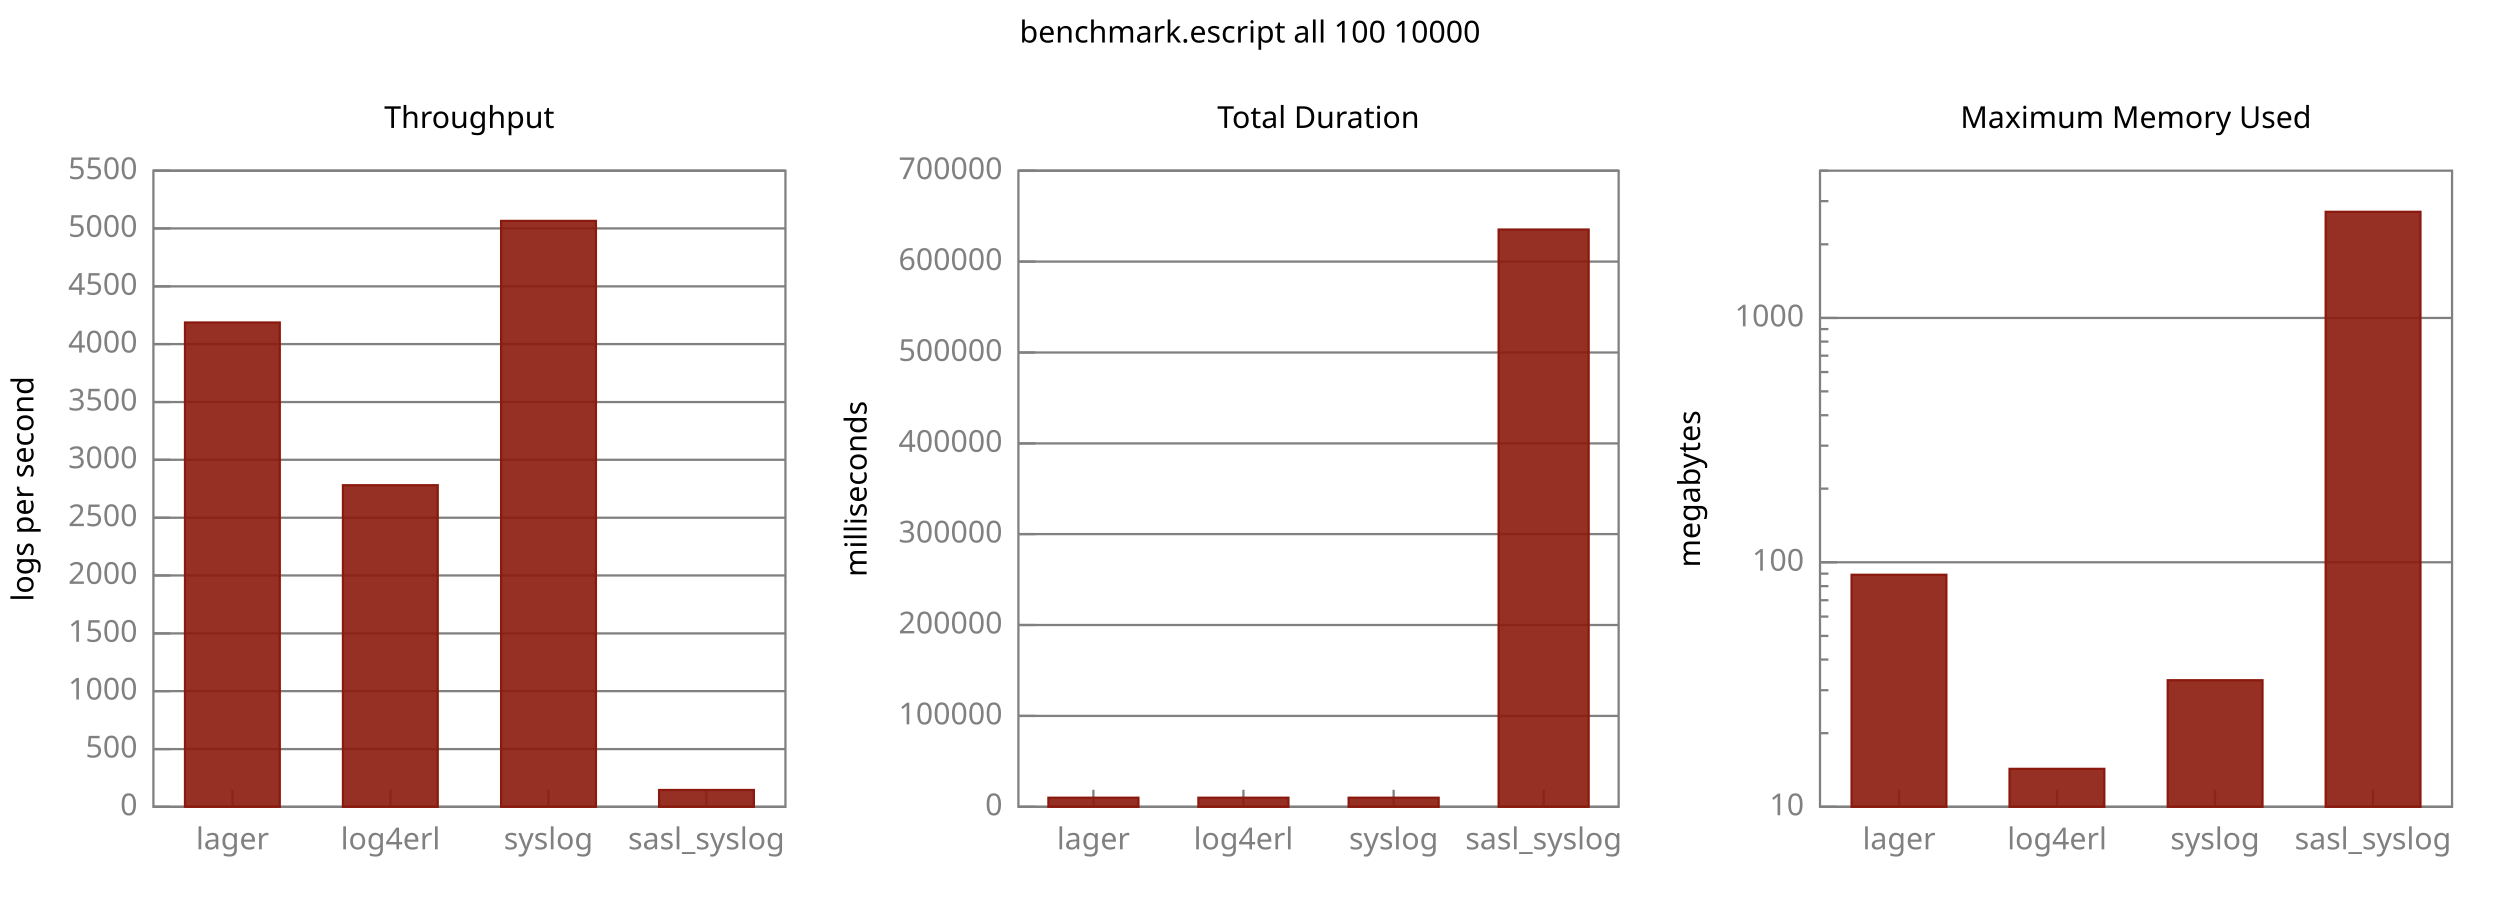
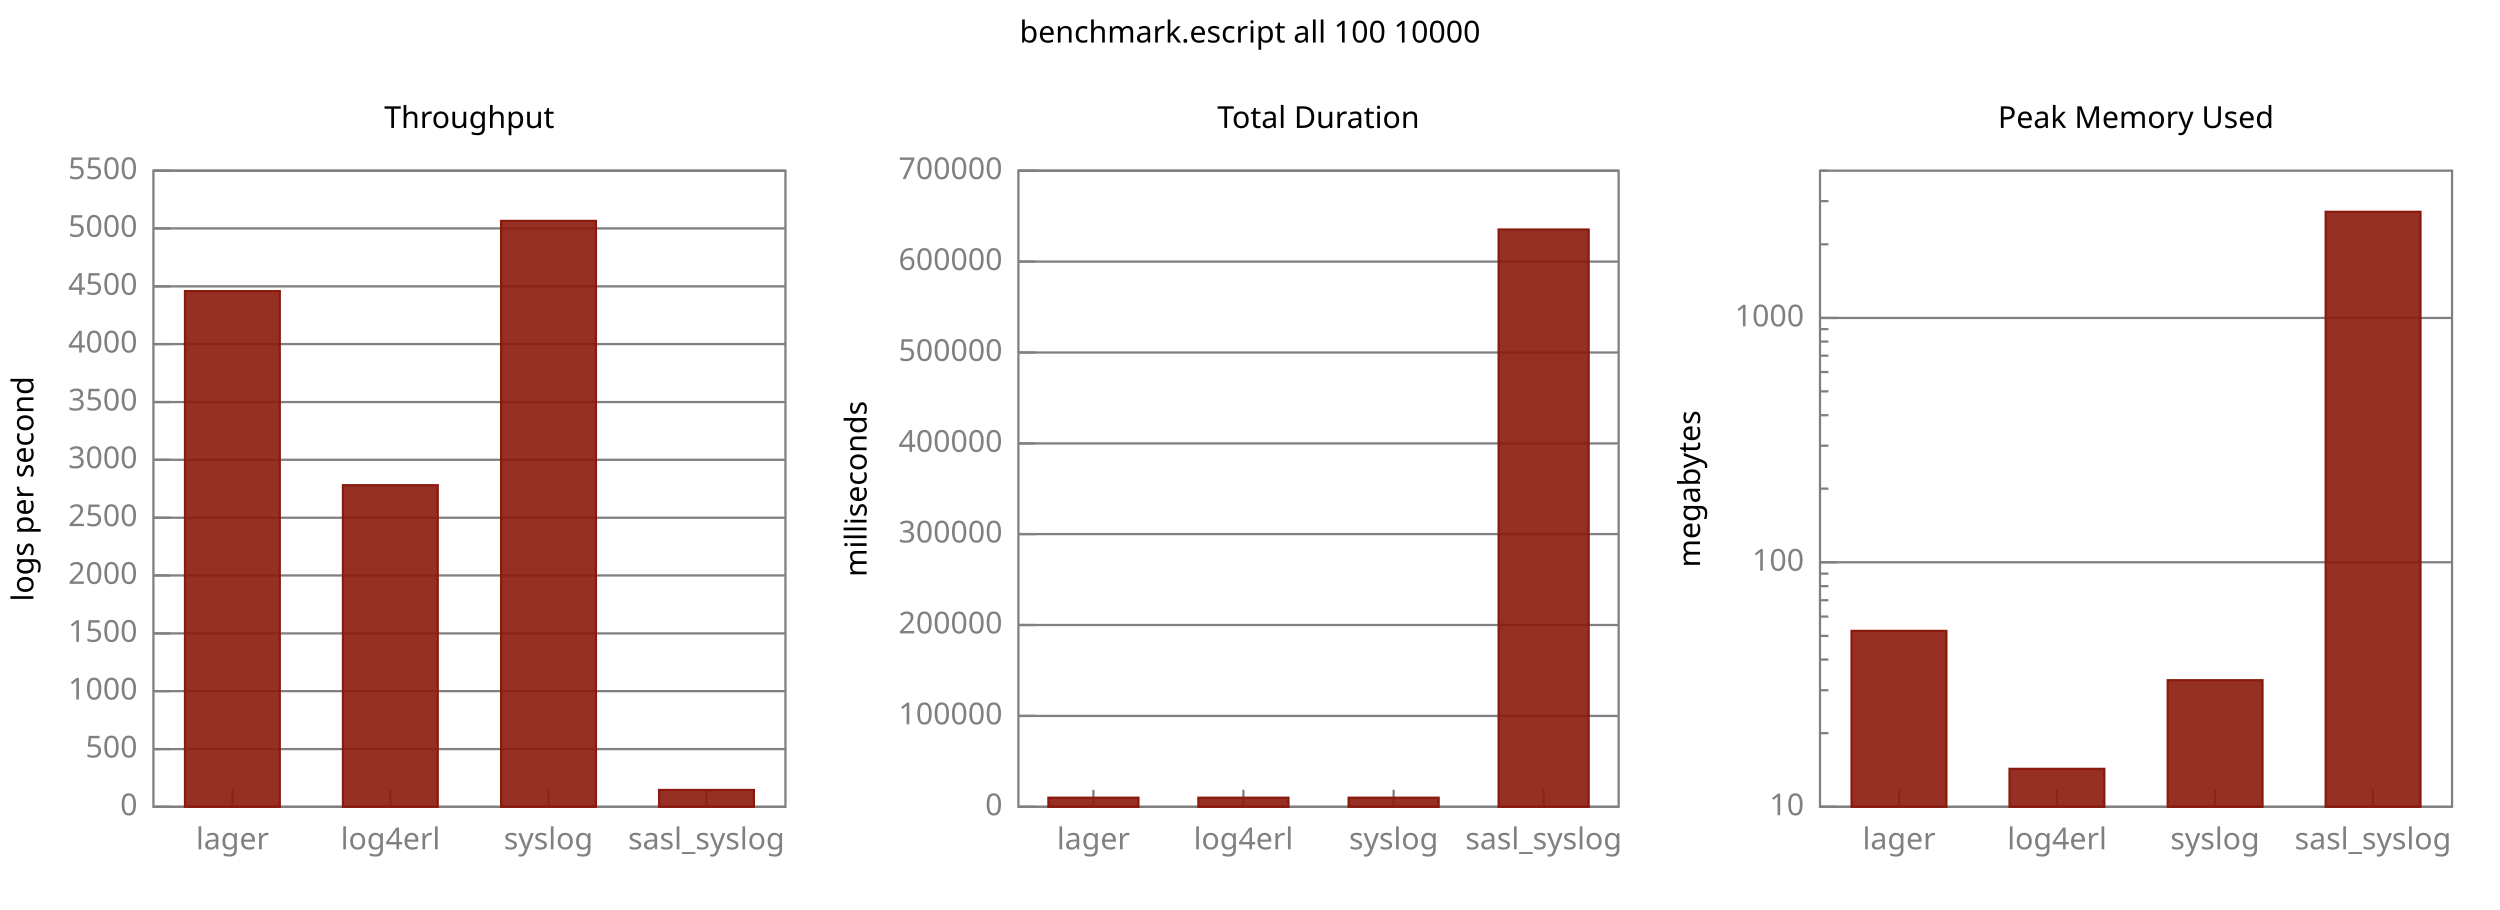
<svg xmlns="http://www.w3.org/2000/svg" xmlns:xlink="http://www.w3.org/1999/xlink" width="1100" height="400" viewBox="0 0 1100 400">
  <defs>
    <circle id="gpDot" r="0.5" stroke-width="0.5" />
    <path id="gpPt0" stroke-width="0.267" stroke="currentColor" d="M-1,0 h2 M0,-1 v2" />
    <path id="gpPt1" stroke-width="0.267" stroke="currentColor" d="M-1,-1 L1,1 M1,-1 L-1,1" />
    <path id="gpPt2" stroke-width="0.267" stroke="currentColor" d="M-1,0 L1,0 M0,-1 L0,1 M-1,-1 L1,1 M-1,1 L1,-1" />
    <rect id="gpPt3" stroke-width="0.267" stroke="currentColor" x="-1" y="-1" width="2" height="2" />
    <rect id="gpPt4" stroke-width="0.267" stroke="currentColor" fill="currentColor" x="-1" y="-1" width="2" height="2" />
    <circle id="gpPt5" stroke-width="0.267" stroke="currentColor" cx="0" cy="0" r="1" />
    <use xlink:href="#gpPt5" id="gpPt6" fill="currentColor" stroke="none" />
    <path id="gpPt7" stroke-width="0.267" stroke="currentColor" d="M0,-1.33 L-1.33,0.67 L1.33,0.67 z" />
    <use xlink:href="#gpPt7" id="gpPt8" fill="currentColor" stroke="none" />
    <use xlink:href="#gpPt7" id="gpPt9" stroke="currentColor" transform="rotate(180)" />
    <use xlink:href="#gpPt9" id="gpPt10" fill="currentColor" stroke="none" />
    <use xlink:href="#gpPt3" id="gpPt11" stroke="currentColor" transform="rotate(45)" />
    <use xlink:href="#gpPt11" id="gpPt12" fill="currentColor" stroke="none" />
  </defs>
  <g style="fill:none; color:white; stroke:currentColor; stroke-width:1.00; stroke-linecap:butt; stroke-linejoin:miter">
    <g transform="translate(550.0,18.7)" style="stroke:none; fill:black; font-family:Verdana; font-size:10.00pt; text-anchor:middle">
      <text>benchmark.escript all 100 10000</text>
    </g>
  </g>
  <g style="fill:none; color:black; stroke:currentColor; stroke-width:1.00; stroke-linecap:butt; stroke-linejoin:miter">
</g>
  <g style="fill:none; color:red; stroke:currentColor; stroke-width:1.00; stroke-linecap:butt; stroke-linejoin:miter">
</g>
  <g style="fill:none; color:gray; stroke:currentColor; stroke-width:1.00; stroke-linecap:butt; stroke-linejoin:miter">
    <path stroke="rgb(128, 128, 128)" d="M67.5,355.0 L345.6,355.0 " />
  </g>
  <g style="fill:none; color:red; stroke:currentColor; stroke-width:1.00; stroke-linecap:butt; stroke-linejoin:miter">
    <path stroke="rgb(128, 128, 128)" d="M67.5,355.0 L75.0,355.0 " />
    <g transform="translate(60.5,358.7)" style="stroke:none; fill:rgb(128,128,128); font-family:Verdana; font-size:10.00pt; text-anchor:end">
      <text> 0</text>
    </g>
  </g>
  <g style="fill:none; color:gray; stroke:currentColor; stroke-width:1.00; stroke-linecap:butt; stroke-linejoin:miter">
    <path stroke="rgb(128, 128, 128)" d="M67.5,329.6 L345.6,329.6 " />
  </g>
  <g style="fill:none; color:red; stroke:currentColor; stroke-width:1.00; stroke-linecap:butt; stroke-linejoin:miter">
    <path stroke="rgb(128, 128, 128)" d="M67.5,329.6 L75.0,329.6 " />
    <g transform="translate(60.5,333.3)" style="stroke:none; fill:rgb(128,128,128); font-family:Verdana; font-size:10.00pt; text-anchor:end">
      <text> 500</text>
    </g>
  </g>
  <g style="fill:none; color:gray; stroke:currentColor; stroke-width:1.00; stroke-linecap:butt; stroke-linejoin:miter">
    <path stroke="rgb(128, 128, 128)" d="M67.5,304.1 L345.6,304.1 " />
  </g>
  <g style="fill:none; color:red; stroke:currentColor; stroke-width:1.00; stroke-linecap:butt; stroke-linejoin:miter">
    <path stroke="rgb(128, 128, 128)" d="M67.5,304.1 L75.0,304.1 " />
    <g transform="translate(60.5,307.8)" style="stroke:none; fill:rgb(128,128,128); font-family:Verdana; font-size:10.00pt; text-anchor:end">
      <text> 1000</text>
    </g>
  </g>
  <g style="fill:none; color:gray; stroke:currentColor; stroke-width:1.00; stroke-linecap:butt; stroke-linejoin:miter">
    <path stroke="rgb(128, 128, 128)" d="M67.5,278.7 L345.6,278.7 " />
  </g>
  <g style="fill:none; color:red; stroke:currentColor; stroke-width:1.00; stroke-linecap:butt; stroke-linejoin:miter">
    <path stroke="rgb(128, 128, 128)" d="M67.5,278.7 L75.0,278.7 " />
    <g transform="translate(60.5,282.4)" style="stroke:none; fill:rgb(128,128,128); font-family:Verdana; font-size:10.00pt; text-anchor:end">
      <text> 1500</text>
    </g>
  </g>
  <g style="fill:none; color:gray; stroke:currentColor; stroke-width:1.00; stroke-linecap:butt; stroke-linejoin:miter">
    <path stroke="rgb(128, 128, 128)" d="M67.5,253.2 L345.6,253.2 " />
  </g>
  <g style="fill:none; color:red; stroke:currentColor; stroke-width:1.00; stroke-linecap:butt; stroke-linejoin:miter">
    <path stroke="rgb(128, 128, 128)" d="M67.5,253.2 L75.0,253.2 " />
    <g transform="translate(60.5,256.9)" style="stroke:none; fill:rgb(128,128,128); font-family:Verdana; font-size:10.00pt; text-anchor:end">
      <text> 2000</text>
    </g>
  </g>
  <g style="fill:none; color:gray; stroke:currentColor; stroke-width:1.00; stroke-linecap:butt; stroke-linejoin:miter">
    <path stroke="rgb(128, 128, 128)" d="M67.5,227.8 L345.6,227.8 " />
  </g>
  <g style="fill:none; color:red; stroke:currentColor; stroke-width:1.00; stroke-linecap:butt; stroke-linejoin:miter">
    <path stroke="rgb(128, 128, 128)" d="M67.5,227.8 L75.0,227.8 " />
    <g transform="translate(60.5,231.5)" style="stroke:none; fill:rgb(128,128,128); font-family:Verdana; font-size:10.00pt; text-anchor:end">
      <text> 2500</text>
    </g>
  </g>
  <g style="fill:none; color:gray; stroke:currentColor; stroke-width:1.00; stroke-linecap:butt; stroke-linejoin:miter">
    <path stroke="rgb(128, 128, 128)" d="M67.5,202.3 L345.6,202.3 " />
  </g>
  <g style="fill:none; color:red; stroke:currentColor; stroke-width:1.00; stroke-linecap:butt; stroke-linejoin:miter">
    <path stroke="rgb(128, 128, 128)" d="M67.5,202.3 L75.0,202.3 " />
    <g transform="translate(60.5,206.0)" style="stroke:none; fill:rgb(128,128,128); font-family:Verdana; font-size:10.00pt; text-anchor:end">
      <text> 3000</text>
    </g>
  </g>
  <g style="fill:none; color:gray; stroke:currentColor; stroke-width:1.00; stroke-linecap:butt; stroke-linejoin:miter">
    <path stroke="rgb(128, 128, 128)" d="M67.5,176.9 L345.6,176.9 " />
  </g>
  <g style="fill:none; color:red; stroke:currentColor; stroke-width:1.00; stroke-linecap:butt; stroke-linejoin:miter">
    <path stroke="rgb(128, 128, 128)" d="M67.5,176.9 L75.0,176.9 " />
    <g transform="translate(60.5,180.6)" style="stroke:none; fill:rgb(128,128,128); font-family:Verdana; font-size:10.00pt; text-anchor:end">
      <text> 3500</text>
    </g>
  </g>
  <g style="fill:none; color:gray; stroke:currentColor; stroke-width:1.00; stroke-linecap:butt; stroke-linejoin:miter">
    <path stroke="rgb(128, 128, 128)" d="M67.5,151.4 L345.6,151.4 " />
  </g>
  <g style="fill:none; color:red; stroke:currentColor; stroke-width:1.00; stroke-linecap:butt; stroke-linejoin:miter">
    <path stroke="rgb(128, 128, 128)" d="M67.5,151.4 L75.0,151.4 " />
    <g transform="translate(60.5,155.1)" style="stroke:none; fill:rgb(128,128,128); font-family:Verdana; font-size:10.00pt; text-anchor:end">
      <text> 4000</text>
    </g>
  </g>
  <g style="fill:none; color:gray; stroke:currentColor; stroke-width:1.00; stroke-linecap:butt; stroke-linejoin:miter">
    <path stroke="rgb(128, 128, 128)" d="M67.5,126.0 L345.6,126.0 " />
  </g>
  <g style="fill:none; color:red; stroke:currentColor; stroke-width:1.00; stroke-linecap:butt; stroke-linejoin:miter">
    <path stroke="rgb(128, 128, 128)" d="M67.5,126.0 L75.0,126.0 " />
    <g transform="translate(60.5,129.7)" style="stroke:none; fill:rgb(128,128,128); font-family:Verdana; font-size:10.00pt; text-anchor:end">
      <text> 4500</text>
    </g>
  </g>
  <g style="fill:none; color:gray; stroke:currentColor; stroke-width:1.00; stroke-linecap:butt; stroke-linejoin:miter">
    <path stroke="rgb(128, 128, 128)" d="M67.5,100.5 L345.6,100.5 " />
  </g>
  <g style="fill:none; color:red; stroke:currentColor; stroke-width:1.00; stroke-linecap:butt; stroke-linejoin:miter">
    <path stroke="rgb(128, 128, 128)" d="M67.5,100.5 L75.0,100.5 " />
    <g transform="translate(60.5,104.2)" style="stroke:none; fill:rgb(128,128,128); font-family:Verdana; font-size:10.00pt; text-anchor:end">
      <text> 5000</text>
    </g>
  </g>
  <g style="fill:none; color:gray; stroke:currentColor; stroke-width:1.00; stroke-linecap:butt; stroke-linejoin:miter">
    <path stroke="rgb(128, 128, 128)" d="M67.5,75.1 L345.6,75.1 " />
  </g>
  <g style="fill:none; color:red; stroke:currentColor; stroke-width:1.00; stroke-linecap:butt; stroke-linejoin:miter">
    <path stroke="rgb(128, 128, 128)" d="M67.5,75.1 L75.0,75.1 " />
    <g transform="translate(60.5,78.8)" style="stroke:none; fill:rgb(128,128,128); font-family:Verdana; font-size:10.00pt; text-anchor:end">
      <text> 5500</text>
    </g>
    <path stroke="rgb(128, 128, 128)" d="M102.3,355.0 L102.3,347.5 " />
    <g transform="translate(102.3,373.7)" style="stroke:none; fill:rgb(128,128,128); font-family:Verdana; font-size:10.00pt; text-anchor:middle">
      <text>lager</text>
    </g>
    <path stroke="rgb(128, 128, 128)" d="M171.8,355.0 L171.8,347.5 " />
    <g transform="translate(171.8,373.7)" style="stroke:none; fill:rgb(128,128,128); font-family:Verdana; font-size:10.00pt; text-anchor:middle">
      <text>log4erl</text>
    </g>
    <path stroke="rgb(128, 128, 128)" d="M241.3,355.0 L241.3,347.5 " />
    <g transform="translate(241.3,373.7)" style="stroke:none; fill:rgb(128,128,128); font-family:Verdana; font-size:10.00pt; text-anchor:middle">
      <text>syslog</text>
    </g>
    <path stroke="rgb(128, 128, 128)" d="M310.8,355.0 L310.8,347.5 " />
    <g transform="translate(310.8,373.7)" style="stroke:none; fill:rgb(128,128,128); font-family:Verdana; font-size:10.00pt; text-anchor:middle">
      <text>sasl_syslog</text>
    </g>
    <path stroke="rgb(128, 128, 128)" d="M67.5,75.1 L67.5,355.0 L345.6,355.0 L345.6,75.1 L67.5,75.1 Z " />
    <g transform="translate(14.7,215.1) rotate(270)" style="stroke:none; fill:black; font-family:Verdana; font-size:10.00pt; text-anchor:middle">
      <text>logs per second</text>
    </g>
  </g>
  <g style="fill:none; color:black; stroke:currentColor; stroke-width:1.00; stroke-linecap:butt; stroke-linejoin:miter">
    <g transform="translate(206.5,56.3)" style="stroke:none; fill:black; font-family:Verdana; font-size:10.00pt; text-anchor:middle">
      <text>Throughput</text>
    </g>
  </g>
  <g style="fill:none; color:red; stroke:currentColor; stroke-width:1.00; stroke-linecap:butt; stroke-linejoin:miter">
</g>
  <g id="Plot_1">
    <g style="fill:none; color:red; stroke:currentColor; stroke-width:1.00; stroke-linecap:butt; stroke-linejoin:miter">
      <g style="stroke:none; shape-rendering:crispEdges">
-         <polygon fill="rgb(139,  26,  14)" fill-opacity="0.9" points="81.4,355.0 123.2,355.0 123.2,141.8 81.4,141.8 " />
-       </g>
-       <path stroke="rgb(139,  26,  14)" d="M81.4,355.0 L81.4,141.9 L123.1,141.9 L123.1,355.0 L81.4,355.0 Z " />
+         <polygon fill="rgb(139,  26,  14)" fill-opacity="0.9" points="81.4,355.0 123.2,355.0 123.2,128.0 81.4,128.0 " />
+       </g>
+       <path stroke="rgb(139,  26,  14)" d="M81.4,355.0 L81.4,128.1 L123.1,128.1 L123.1,355.0 L81.4,355.0 Z " />
      <g style="stroke:none; shape-rendering:crispEdges">
        <polygon fill="rgb(139,  26,  14)" fill-opacity="0.9" points="150.9,355.0 192.7,355.0 192.7,213.4 150.9,213.4 " />
      </g>
      <path stroke="rgb(139,  26,  14)" d="M150.9,355.0 L150.9,213.5 L192.6,213.5 L192.6,355.0 L150.9,355.0 Z " />
      <g style="stroke:none; shape-rendering:crispEdges">
        <polygon fill="rgb(139,  26,  14)" fill-opacity="0.9" points="220.5,355.0 262.3,355.0 262.3,97.1 220.5,97.1 " />
      </g>
      <path stroke="rgb(139,  26,  14)" d="M220.5,355.0 L220.5,97.2 L262.2,97.2 L262.2,355.0 L220.5,355.0 Z " />
      <g style="stroke:none; shape-rendering:crispEdges">
        <polygon fill="rgb(139,  26,  14)" fill-opacity="0.9" points="290.0,355.0 331.8,355.0 331.8,347.5 290.0,347.5 " />
      </g>
      <path stroke="rgb(139,  26,  14)" d="M290.0,355.0 L290.0,347.6 L331.7,347.6 L331.7,355.0 L290.0,355.0 Z " />
    </g>
  </g>
  <g style="fill:none; color:red; stroke:currentColor; stroke-width:1.00; stroke-linecap:butt; stroke-linejoin:miter">
</g>
  <g style="fill:none; color:gray; stroke:currentColor; stroke-width:1.00; stroke-linecap:butt; stroke-linejoin:miter">
    <path stroke="rgb(128, 128, 128)" d="M448.1,355.0 L712.2,355.0 " />
  </g>
  <g style="fill:none; color:red; stroke:currentColor; stroke-width:1.00; stroke-linecap:butt; stroke-linejoin:miter">
    <path stroke="rgb(128, 128, 128)" d="M448.1,355.0 L455.6,355.0 " />
    <g transform="translate(441.1,358.7)" style="stroke:none; fill:rgb(128,128,128); font-family:Verdana; font-size:10.00pt; text-anchor:end">
      <text> 0</text>
    </g>
  </g>
  <g style="fill:none; color:gray; stroke:currentColor; stroke-width:1.00; stroke-linecap:butt; stroke-linejoin:miter">
    <path stroke="rgb(128, 128, 128)" d="M448.1,315.0 L712.2,315.0 " />
  </g>
  <g style="fill:none; color:red; stroke:currentColor; stroke-width:1.00; stroke-linecap:butt; stroke-linejoin:miter">
    <path stroke="rgb(128, 128, 128)" d="M448.1,315.0 L455.6,315.0 " />
    <g transform="translate(441.1,318.7)" style="stroke:none; fill:rgb(128,128,128); font-family:Verdana; font-size:10.00pt; text-anchor:end">
      <text> 100000</text>
    </g>
  </g>
  <g style="fill:none; color:gray; stroke:currentColor; stroke-width:1.00; stroke-linecap:butt; stroke-linejoin:miter">
    <path stroke="rgb(128, 128, 128)" d="M448.1,275.0 L712.2,275.0 " />
  </g>
  <g style="fill:none; color:red; stroke:currentColor; stroke-width:1.00; stroke-linecap:butt; stroke-linejoin:miter">
    <path stroke="rgb(128, 128, 128)" d="M448.1,275.0 L455.6,275.0 " />
    <g transform="translate(441.1,278.7)" style="stroke:none; fill:rgb(128,128,128); font-family:Verdana; font-size:10.00pt; text-anchor:end">
      <text> 200000</text>
    </g>
  </g>
  <g style="fill:none; color:gray; stroke:currentColor; stroke-width:1.00; stroke-linecap:butt; stroke-linejoin:miter">
    <path stroke="rgb(128, 128, 128)" d="M448.1,235.0 L712.2,235.0 " />
  </g>
  <g style="fill:none; color:red; stroke:currentColor; stroke-width:1.00; stroke-linecap:butt; stroke-linejoin:miter">
    <path stroke="rgb(128, 128, 128)" d="M448.1,235.0 L455.6,235.0 " />
    <g transform="translate(441.1,238.7)" style="stroke:none; fill:rgb(128,128,128); font-family:Verdana; font-size:10.00pt; text-anchor:end">
      <text> 300000</text>
    </g>
  </g>
  <g style="fill:none; color:gray; stroke:currentColor; stroke-width:1.00; stroke-linecap:butt; stroke-linejoin:miter">
    <path stroke="rgb(128, 128, 128)" d="M448.1,195.1 L712.2,195.1 " />
  </g>
  <g style="fill:none; color:red; stroke:currentColor; stroke-width:1.00; stroke-linecap:butt; stroke-linejoin:miter">
    <path stroke="rgb(128, 128, 128)" d="M448.1,195.1 L455.6,195.1 " />
    <g transform="translate(441.1,198.8)" style="stroke:none; fill:rgb(128,128,128); font-family:Verdana; font-size:10.00pt; text-anchor:end">
      <text> 400000</text>
    </g>
  </g>
  <g style="fill:none; color:gray; stroke:currentColor; stroke-width:1.00; stroke-linecap:butt; stroke-linejoin:miter">
    <path stroke="rgb(128, 128, 128)" d="M448.1,155.1 L712.2,155.1 " />
  </g>
  <g style="fill:none; color:red; stroke:currentColor; stroke-width:1.00; stroke-linecap:butt; stroke-linejoin:miter">
    <path stroke="rgb(128, 128, 128)" d="M448.1,155.1 L455.6,155.1 " />
    <g transform="translate(441.1,158.8)" style="stroke:none; fill:rgb(128,128,128); font-family:Verdana; font-size:10.00pt; text-anchor:end">
      <text> 500000</text>
    </g>
  </g>
  <g style="fill:none; color:gray; stroke:currentColor; stroke-width:1.00; stroke-linecap:butt; stroke-linejoin:miter">
    <path stroke="rgb(128, 128, 128)" d="M448.1,115.1 L712.2,115.1 " />
  </g>
  <g style="fill:none; color:red; stroke:currentColor; stroke-width:1.00; stroke-linecap:butt; stroke-linejoin:miter">
    <path stroke="rgb(128, 128, 128)" d="M448.1,115.1 L455.6,115.1 " />
    <g transform="translate(441.1,118.8)" style="stroke:none; fill:rgb(128,128,128); font-family:Verdana; font-size:10.00pt; text-anchor:end">
      <text> 600000</text>
    </g>
  </g>
  <g style="fill:none; color:gray; stroke:currentColor; stroke-width:1.00; stroke-linecap:butt; stroke-linejoin:miter">
    <path stroke="rgb(128, 128, 128)" d="M448.1,75.1 L712.2,75.1 " />
  </g>
  <g style="fill:none; color:red; stroke:currentColor; stroke-width:1.00; stroke-linecap:butt; stroke-linejoin:miter">
    <path stroke="rgb(128, 128, 128)" d="M448.1,75.1 L455.6,75.1 " />
    <g transform="translate(441.1,78.8)" style="stroke:none; fill:rgb(128,128,128); font-family:Verdana; font-size:10.00pt; text-anchor:end">
      <text> 700000</text>
    </g>
    <path stroke="rgb(128, 128, 128)" d="M481.1,355.0 L481.1,347.5 " />
    <g transform="translate(481.1,373.7)" style="stroke:none; fill:rgb(128,128,128); font-family:Verdana; font-size:10.00pt; text-anchor:middle">
      <text>lager</text>
    </g>
    <path stroke="rgb(128, 128, 128)" d="M547.1,355.0 L547.1,347.5 " />
    <g transform="translate(547.1,373.7)" style="stroke:none; fill:rgb(128,128,128); font-family:Verdana; font-size:10.00pt; text-anchor:middle">
      <text>log4erl</text>
    </g>
    <path stroke="rgb(128, 128, 128)" d="M613.2,355.0 L613.2,347.5 " />
    <g transform="translate(613.2,373.7)" style="stroke:none; fill:rgb(128,128,128); font-family:Verdana; font-size:10.00pt; text-anchor:middle">
      <text>syslog</text>
    </g>
    <path stroke="rgb(128, 128, 128)" d="M679.2,355.0 L679.2,347.5 " />
    <g transform="translate(679.2,373.7)" style="stroke:none; fill:rgb(128,128,128); font-family:Verdana; font-size:10.00pt; text-anchor:middle">
      <text>sasl_syslog</text>
    </g>
    <path stroke="rgb(128, 128, 128)" d="M448.1,75.1 L448.1,355.0 L712.2,355.0 L712.2,75.1 L448.1,75.1 Z " />
    <g transform="translate(381.3,215.1) rotate(270)" style="stroke:none; fill:black; font-family:Verdana; font-size:10.00pt; text-anchor:middle">
      <text>milliseconds</text>
    </g>
  </g>
  <g style="fill:none; color:black; stroke:currentColor; stroke-width:1.00; stroke-linecap:butt; stroke-linejoin:miter">
    <g transform="translate(580.1,56.3)" style="stroke:none; fill:black; font-family:Verdana; font-size:10.00pt; text-anchor:middle">
      <text>Total Duration</text>
    </g>
  </g>
  <g style="fill:none; color:red; stroke:currentColor; stroke-width:1.00; stroke-linecap:butt; stroke-linejoin:miter">
</g>
  <g id="Plot_1">
    <g style="fill:none; color:red; stroke:currentColor; stroke-width:1.00; stroke-linecap:butt; stroke-linejoin:miter">
      <g style="stroke:none; shape-rendering:crispEdges">
        <polygon fill="rgb(139,  26,  14)" fill-opacity="0.9" points="461.3,355.0 501.0,355.0 501.0,350.9 461.3,350.9 " />
      </g>
      <path stroke="rgb(139,  26,  14)" d="M461.3,355.0 L461.3,351.0 L500.9,351.0 L500.9,355.0 L461.3,355.0 Z " />
      <g style="stroke:none; shape-rendering:crispEdges">
        <polygon fill="rgb(139,  26,  14)" fill-opacity="0.9" points="527.3,355.0 567.0,355.0 567.0,350.9 527.3,350.9 " />
      </g>
      <path stroke="rgb(139,  26,  14)" d="M527.3,355.0 L527.3,351.0 L566.9,351.0 L566.9,355.0 L527.3,355.0 Z " />
      <g style="stroke:none; shape-rendering:crispEdges">
        <polygon fill="rgb(139,  26,  14)" fill-opacity="0.9" points="593.4,355.0 633.1,355.0 633.1,350.9 593.4,350.9 " />
      </g>
      <path stroke="rgb(139,  26,  14)" d="M593.4,355.0 L593.4,351.0 L633.0,351.0 L633.0,355.0 L593.4,355.0 Z " />
      <g style="stroke:none; shape-rendering:crispEdges">
        <polygon fill="rgb(139,  26,  14)" fill-opacity="0.9" points="659.4,355.0 699.1,355.0 699.1,100.9 659.4,100.9 " />
      </g>
      <path stroke="rgb(139,  26,  14)" d="M659.4,355.0 L659.4,101.0 L699.0,101.0 L699.0,355.0 L659.4,355.0 Z " />
    </g>
  </g>
  <g style="fill:none; color:red; stroke:currentColor; stroke-width:1.00; stroke-linecap:butt; stroke-linejoin:miter">
</g>
  <g style="fill:none; color:gray; stroke:currentColor; stroke-width:1.00; stroke-linecap:butt; stroke-linejoin:miter">
    <path stroke="rgb(128, 128, 128)" d="M800.8,355.0 L1078.9,355.0 " />
  </g>
  <g style="fill:none; color:red; stroke:currentColor; stroke-width:1.00; stroke-linecap:butt; stroke-linejoin:miter">
    <path stroke="rgb(128, 128, 128)" d="M800.8,355.0 L808.3,355.0 " />
    <g transform="translate(793.8,358.7)" style="stroke:none; fill:rgb(128,128,128); font-family:Verdana; font-size:10.00pt; text-anchor:end">
      <text> 10</text>
    </g>
    <path stroke="rgb(128, 128, 128)" d="M800.8,322.6 L804.5,322.6 M800.8,303.7 L804.5,303.7 M800.8,290.2 L804.5,290.2 M800.8,279.8 L804.5,279.8    M800.8,271.3 L804.5,271.3 M800.8,264.1 L804.5,264.1 M800.8,257.9 L804.5,257.9 M800.8,252.4 L804.5,252.4    " />
  </g>
  <g style="fill:none; color:gray; stroke:currentColor; stroke-width:1.00; stroke-linecap:butt; stroke-linejoin:miter">
    <path stroke="rgb(128, 128, 128)" d="M800.8,247.4 L1078.9,247.4 " />
  </g>
  <g style="fill:none; color:red; stroke:currentColor; stroke-width:1.00; stroke-linecap:butt; stroke-linejoin:miter">
    <path stroke="rgb(128, 128, 128)" d="M800.8,247.4 L808.3,247.4 " />
    <g transform="translate(793.8,251.1)" style="stroke:none; fill:rgb(128,128,128); font-family:Verdana; font-size:10.00pt; text-anchor:end">
      <text> 100</text>
    </g>
    <path stroke="rgb(128, 128, 128)" d="M800.8,215.0 L804.5,215.0 M800.8,196.1 L804.5,196.1 M800.8,182.7 L804.5,182.7 M800.8,172.2 L804.5,172.2    M800.8,163.7 L804.5,163.7 M800.8,156.5 L804.5,156.5 M800.8,150.3 L804.5,150.3 M800.8,144.8 L804.5,144.8    " />
  </g>
  <g style="fill:none; color:gray; stroke:currentColor; stroke-width:1.00; stroke-linecap:butt; stroke-linejoin:miter">
    <path stroke="rgb(128, 128, 128)" d="M800.8,139.9 L1078.9,139.9 " />
  </g>
  <g style="fill:none; color:red; stroke:currentColor; stroke-width:1.00; stroke-linecap:butt; stroke-linejoin:miter">
    <path stroke="rgb(128, 128, 128)" d="M800.8,139.9 L808.3,139.9 " />
    <g transform="translate(793.8,143.6)" style="stroke:none; fill:rgb(128,128,128); font-family:Verdana; font-size:10.00pt; text-anchor:end">
      <text> 1000</text>
    </g>
    <path stroke="rgb(128, 128, 128)" d="M800.8,107.5 L804.5,107.5 M800.8,88.5 L804.5,88.5 M800.8,75.1 L804.5,75.1 M835.6,355.0 L835.6,347.5    " />
    <g transform="translate(835.6,373.7)" style="stroke:none; fill:rgb(128,128,128); font-family:Verdana; font-size:10.00pt; text-anchor:middle">
      <text>lager</text>
    </g>
    <path stroke="rgb(128, 128, 128)" d="M905.1,355.0 L905.1,347.5 " />
    <g transform="translate(905.1,373.7)" style="stroke:none; fill:rgb(128,128,128); font-family:Verdana; font-size:10.00pt; text-anchor:middle">
      <text>log4erl</text>
    </g>
    <path stroke="rgb(128, 128, 128)" d="M974.6,355.0 L974.6,347.5 " />
    <g transform="translate(974.6,373.7)" style="stroke:none; fill:rgb(128,128,128); font-family:Verdana; font-size:10.00pt; text-anchor:middle">
      <text>syslog</text>
    </g>
    <path stroke="rgb(128, 128, 128)" d="M1044.1,355.0 L1044.1,347.5 " />
    <g transform="translate(1044.1,373.7)" style="stroke:none; fill:rgb(128,128,128); font-family:Verdana; font-size:10.00pt; text-anchor:middle">
      <text>sasl_syslog</text>
    </g>
    <path stroke="rgb(128, 128, 128)" d="M800.8,75.1 L800.8,355.0 L1078.9,355.0 L1078.9,75.1 L800.8,75.1 Z " />
    <g transform="translate(748.0,215.1) rotate(270)" style="stroke:none; fill:black; font-family:Verdana; font-size:10.00pt; text-anchor:middle">
      <text>megabytes</text>
    </g>
  </g>
  <g style="fill:none; color:black; stroke:currentColor; stroke-width:1.00; stroke-linecap:butt; stroke-linejoin:miter">
    <g transform="translate(939.8,56.3)" style="stroke:none; fill:black; font-family:Verdana; font-size:10.00pt; text-anchor:middle">
-       <text>Maximum Memory Used</text>
+       <text>Peak Memory Used</text>
    </g>
  </g>
  <g style="fill:none; color:red; stroke:currentColor; stroke-width:1.00; stroke-linecap:butt; stroke-linejoin:miter">
</g>
  <g id="Plot_1">
    <g style="fill:none; color:red; stroke:currentColor; stroke-width:1.00; stroke-linecap:butt; stroke-linejoin:miter">
      <g style="stroke:none; shape-rendering:crispEdges">
-         <polygon fill="rgb(139,  26,  14)" fill-opacity="0.9" points="814.7,355.0 856.5,355.0 856.5,252.8 814.7,252.8 " />
-       </g>
-       <path stroke="rgb(139,  26,  14)" d="M814.7,355.0 L814.7,252.9 L856.4,252.9 L856.4,355.0 L814.7,355.0 Z " />
+         <polygon fill="rgb(139,  26,  14)" fill-opacity="0.9" points="814.7,355.0 856.5,355.0 856.5,277.5 814.7,277.5 " />
+       </g>
+       <path stroke="rgb(139,  26,  14)" d="M814.7,355.0 L814.7,277.6 L856.4,277.6 L856.4,355.0 L814.7,355.0 Z " />
      <g style="stroke:none; shape-rendering:crispEdges">
        <polygon fill="rgb(139,  26,  14)" fill-opacity="0.9" points="884.2,355.0 926.0,355.0 926.0,338.2 884.2,338.2 " />
      </g>
      <path stroke="rgb(139,  26,  14)" d="M884.2,355.0 L884.2,338.3 L925.9,338.3 L925.9,355.0 L884.2,355.0 Z " />
      <g style="stroke:none; shape-rendering:crispEdges">
        <polygon fill="rgb(139,  26,  14)" fill-opacity="0.9" points="953.8,355.0 995.6,355.0 995.6,299.2 953.8,299.2 " />
      </g>
      <path stroke="rgb(139,  26,  14)" d="M953.8,355.0 L953.8,299.3 L995.5,299.3 L995.5,355.0 L953.8,355.0 Z " />
      <g style="stroke:none; shape-rendering:crispEdges">
        <polygon fill="rgb(139,  26,  14)" fill-opacity="0.9" points="1023.3,355.0 1065.1,355.0 1065.1,93.1 1023.3,93.1 " />
      </g>
      <path stroke="rgb(139,  26,  14)" d="M1023.3,355.0 L1023.3,93.2 L1065.0,93.2 L1065.0,355.0 L1023.3,355.0 Z " />
    </g>
  </g>
  <g style="fill:none; color:red; stroke:currentColor; stroke-width:1.00; stroke-linecap:butt; stroke-linejoin:miter">
</g>
</svg>
